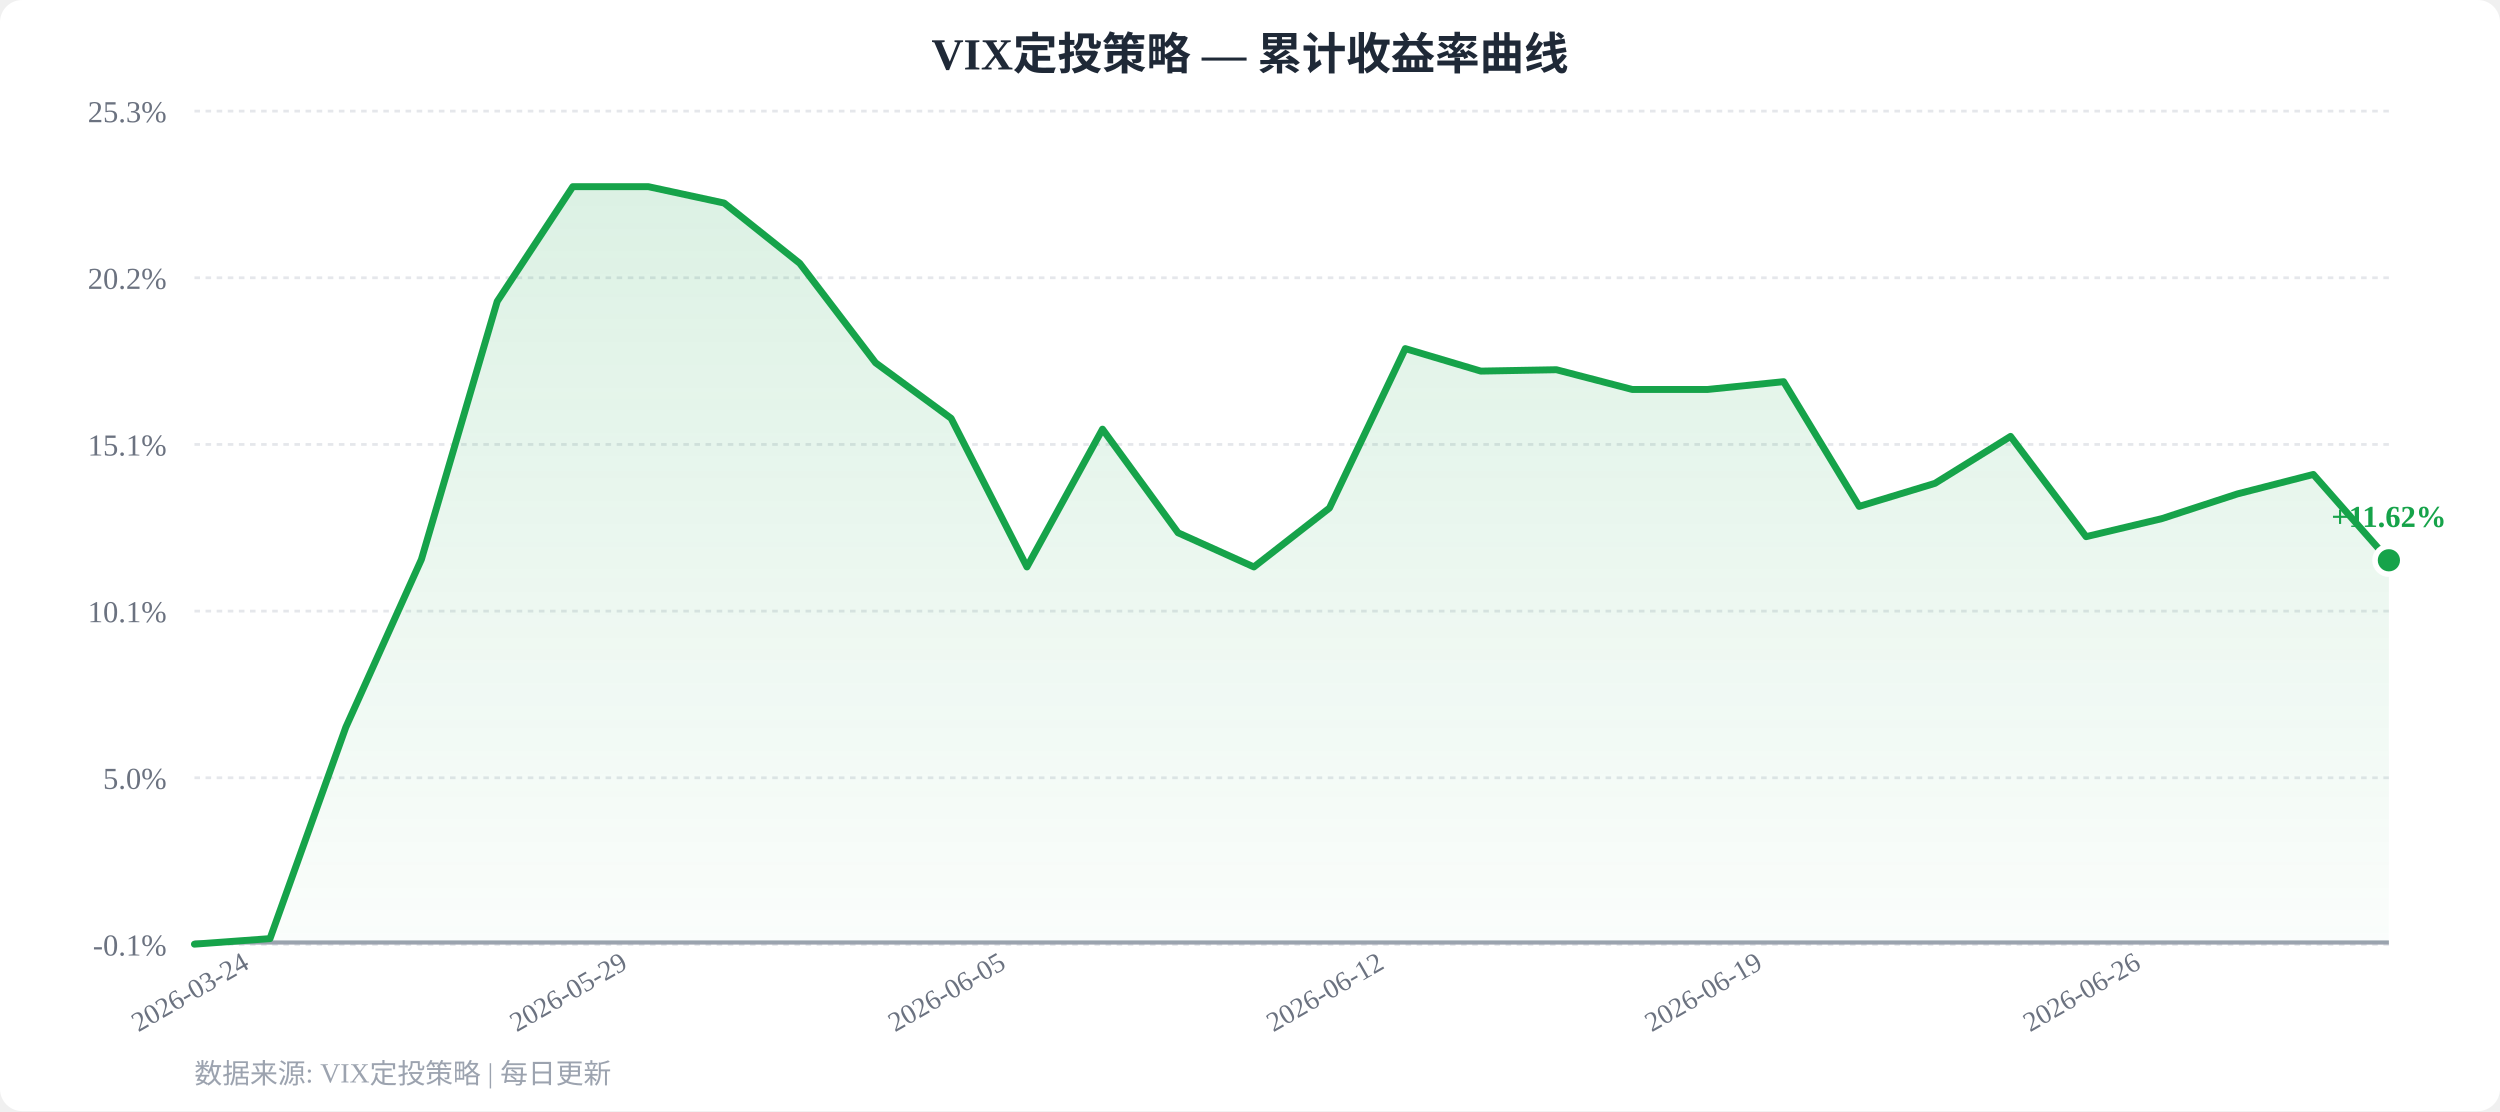
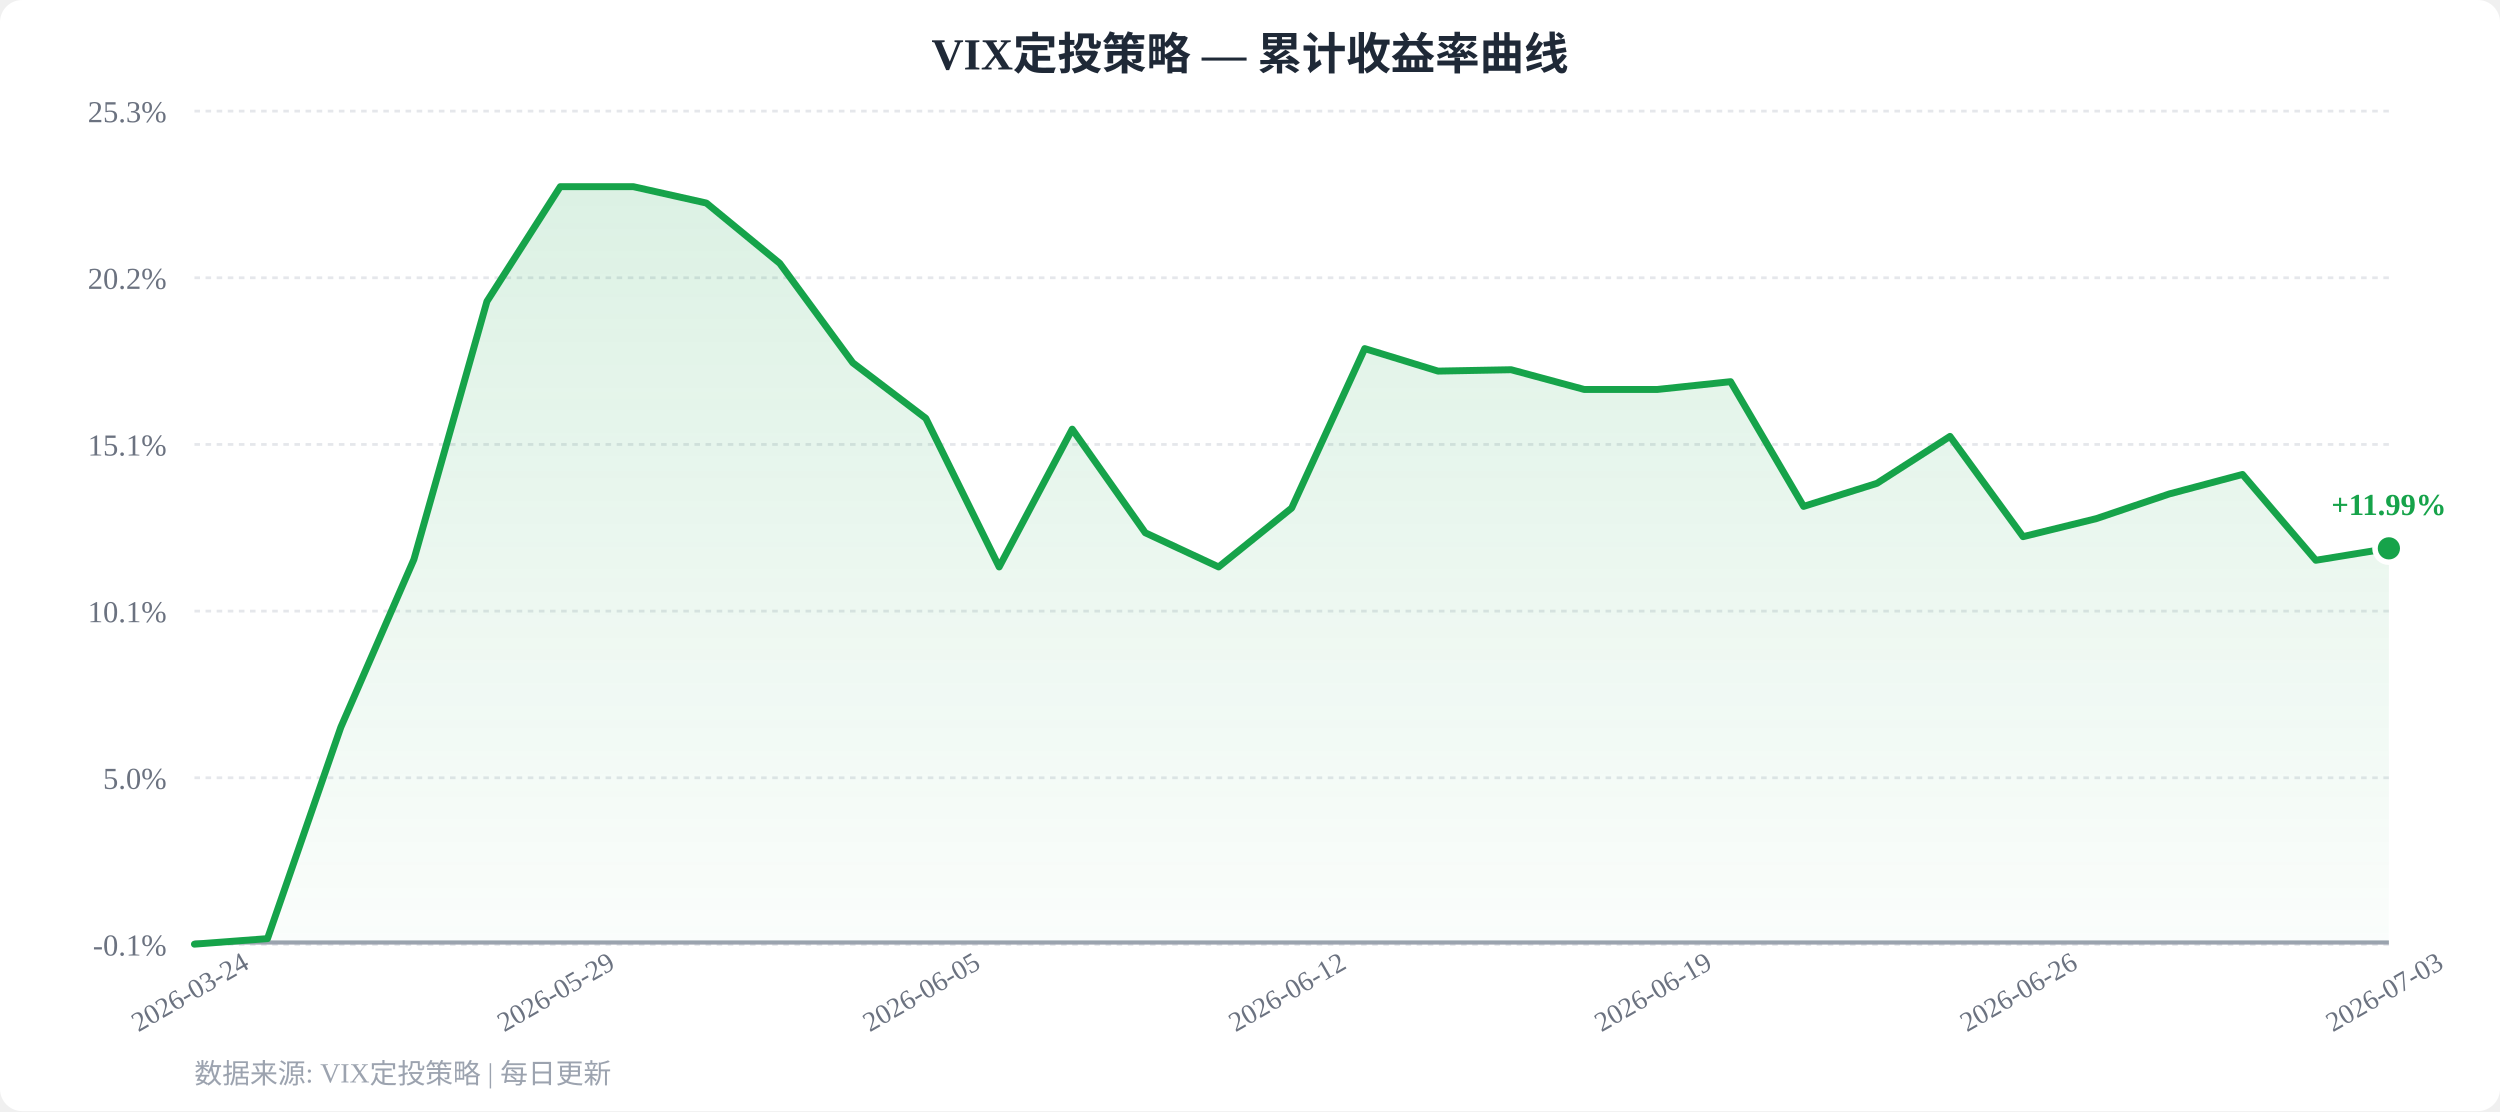
<svg xmlns="http://www.w3.org/2000/svg" viewBox="0 0 900 400" width="100%" height="100%">
  <defs>
    <linearGradient id="areaGradient" x1="0" y1="0" x2="0" y2="1">
      <stop offset="0%" stop-color="#16a34a" stop-opacity="0.15" />
      <stop offset="100%" stop-color="#16a34a" stop-opacity="0.02" />
    </linearGradient>
  </defs>
  <rect width="900" height="400" fill="#ffffff" rx="8" />
  <text x="450.0" y="25" text-anchor="middle" font-size="16" font-weight="bold" fill="#1f2937">VIX定投策略 — 累计收益率曲线</text>
  <line x1="70" y1="340.0" x2="860" y2="340.0" stroke="#e5e7eb" stroke-width="1" stroke-dasharray="2,2" />
  <line x1="70" y1="280.0" x2="860" y2="280.0" stroke="#e5e7eb" stroke-width="1" stroke-dasharray="2,2" />
  <line x1="70" y1="220.0" x2="860" y2="220.0" stroke="#e5e7eb" stroke-width="1" stroke-dasharray="2,2" />
  <line x1="70" y1="160.0" x2="860" y2="160.0" stroke="#e5e7eb" stroke-width="1" stroke-dasharray="2,2" />
  <line x1="70" y1="100.0" x2="860" y2="100.0" stroke="#e5e7eb" stroke-width="1" stroke-dasharray="2,2" />
  <line x1="70" y1="40.0" x2="860" y2="40.0" stroke="#e5e7eb" stroke-width="1" stroke-dasharray="2,2" />
  <line x1="70" y1="339.3" x2="860" y2="339.3" stroke="#9ca3af" stroke-width="1.5" />
-   <path d="M70.0,339.9 L97.2,337.9 L124.5,261.8 L151.7,201.4 L179.0,108.5 L206.2,67.2 L233.4,67.2 L260.7,73.1 L287.9,94.8 L315.2,130.6 L342.4,150.6 L369.7,204.1 L396.9,154.5 L424.1,191.8 L451.4,204.1 L478.6,182.9 L505.9,125.5 L533.1,133.6 L560.3,133.1 L587.6,140.2 L614.8,140.2 L642.1,137.4 L669.3,182.3 L696.6,174.0 L723.8,157.1 L751.0,193.2 L778.3,186.7 L805.5,177.8 L832.8,170.8 L860.0,201.7 L860.0,339.3 L70.0,339.3 Z" fill="url(#areaGradient)" stroke="none" />
-   <path d="M70.0,339.9 L97.2,337.9 L124.5,261.8 L151.7,201.4 L179.0,108.5 L206.2,67.2 L233.4,67.2 L260.7,73.1 L287.9,94.8 L315.2,130.6 L342.4,150.6 L369.7,204.1 L396.9,154.5 L424.1,191.8 L451.4,204.1 L478.6,182.9 L505.9,125.5 L533.1,133.6 L560.3,133.1 L587.6,140.2 L614.8,140.2 L642.1,137.4 L669.3,182.3 L696.6,174.0 L723.8,157.1 L751.0,193.2 L778.3,186.7 L805.5,177.8 L832.8,170.8 L860.0,201.7" fill="none" stroke="#16a34a" stroke-width="2.5" stroke-linejoin="round" stroke-linecap="round" />
-   <circle cx="860.0" cy="201.7" r="5" fill="#16a34a" stroke="#ffffff" stroke-width="2" />
-   <text x="860.0" y="189.7" text-anchor="middle" font-size="11" font-weight="bold" fill="#16a34a">+11.62%</text>
+   <path d="M70.0,339.9 L96.3,337.9 L122.7,261.8 L149.0,201.4 L175.3,108.5 L201.7,67.2 L228.0,67.2 L254.3,73.1 L280.7,94.8 L307.0,130.6 L333.3,150.6 L359.7,204.1 L386.0,154.5 L412.3,191.8 L438.7,204.1 L465.0,182.9 L491.3,125.5 L517.7,133.6 L544.0,133.1 L570.3,140.2 L596.7,140.2 L623.0,137.4 L649.3,182.3 L675.7,174.0 L702.0,157.1 L728.3,193.2 L754.7,186.7 L781.0,177.8 L807.3,170.8 L833.7,201.7 L860.0,197.4 L860.0,339.3 L70.0,339.3 Z" fill="url(#areaGradient)" stroke="none" />
+   <path d="M70.0,339.9 L96.3,337.9 L122.7,261.8 L149.0,201.4 L175.3,108.5 L201.7,67.2 L228.0,67.2 L254.3,73.1 L280.7,94.8 L307.0,130.6 L333.3,150.6 L359.7,204.1 L386.0,154.5 L412.3,191.8 L438.7,204.1 L465.0,182.9 L491.3,125.5 L517.7,133.6 L544.0,133.1 L570.3,140.2 L596.7,140.2 L623.0,137.4 L649.3,182.3 L675.7,174.0 L702.0,157.1 L728.3,193.2 L754.7,186.7 L781.0,177.8 L807.3,170.8 L833.7,201.7 L860.0,197.4" fill="none" stroke="#16a34a" stroke-width="2.5" stroke-linejoin="round" stroke-linecap="round" />
+   <circle cx="860.0" cy="197.4" r="5" fill="#16a34a" stroke="#ffffff" stroke-width="2" />
+   <text x="860.0" y="185.4" text-anchor="middle" font-size="11" font-weight="bold" fill="#16a34a">+11.99%</text>
  <text x="60" y="344.0" text-anchor="end" font-size="11" fill="#6b7280">-0.1%</text>
  <text x="60" y="284.0" text-anchor="end" font-size="11" fill="#6b7280">5.0%</text>
  <text x="60" y="224.0" text-anchor="end" font-size="11" fill="#6b7280">10.1%</text>
  <text x="60" y="164.0" text-anchor="end" font-size="11" fill="#6b7280">15.1%</text>
  <text x="60" y="104.0" text-anchor="end" font-size="11" fill="#6b7280">20.2%</text>
  <text x="60" y="44.0" text-anchor="end" font-size="11" fill="#6b7280">25.3%</text>
  <text x="70.0" y="360" text-anchor="middle" font-size="10" fill="#6b7280" transform="rotate(-30 70.0,360)">2026-03-24</text>
-   <text x="206.2" y="360" text-anchor="middle" font-size="10" fill="#6b7280" transform="rotate(-30 206.2,360)">2026-05-29</text>
-   <text x="342.4" y="360" text-anchor="middle" font-size="10" fill="#6b7280" transform="rotate(-30 342.4,360)">2026-06-05</text>
-   <text x="478.6" y="360" text-anchor="middle" font-size="10" fill="#6b7280" transform="rotate(-30 478.6,360)">2026-06-12</text>
-   <text x="614.8" y="360" text-anchor="middle" font-size="10" fill="#6b7280" transform="rotate(-30 614.8,360)">2026-06-19</text>
-   <text x="751.0" y="360" text-anchor="middle" font-size="10" fill="#6b7280" transform="rotate(-30 751.0,360)">2026-06-26</text>
+   <text x="201.7" y="360" text-anchor="middle" font-size="10" fill="#6b7280" transform="rotate(-30 201.7,360)">2026-05-29</text>
+   <text x="333.3" y="360" text-anchor="middle" font-size="10" fill="#6b7280" transform="rotate(-30 333.3,360)">2026-06-05</text>
+   <text x="465.0" y="360" text-anchor="middle" font-size="10" fill="#6b7280" transform="rotate(-30 465.0,360)">2026-06-12</text>
+   <text x="596.7" y="360" text-anchor="middle" font-size="10" fill="#6b7280" transform="rotate(-30 596.7,360)">2026-06-19</text>
+   <text x="728.3" y="360" text-anchor="middle" font-size="10" fill="#6b7280" transform="rotate(-30 728.3,360)">2026-06-26</text>
+   <text x="860.0" y="360" text-anchor="middle" font-size="10" fill="#6b7280" transform="rotate(-30 860.0,360)">2026-07-03</text>
  <text x="70" y="390" font-size="10" fill="#9ca3af">数据来源: VIX定投策略 | 每日更新</text>
</svg>
